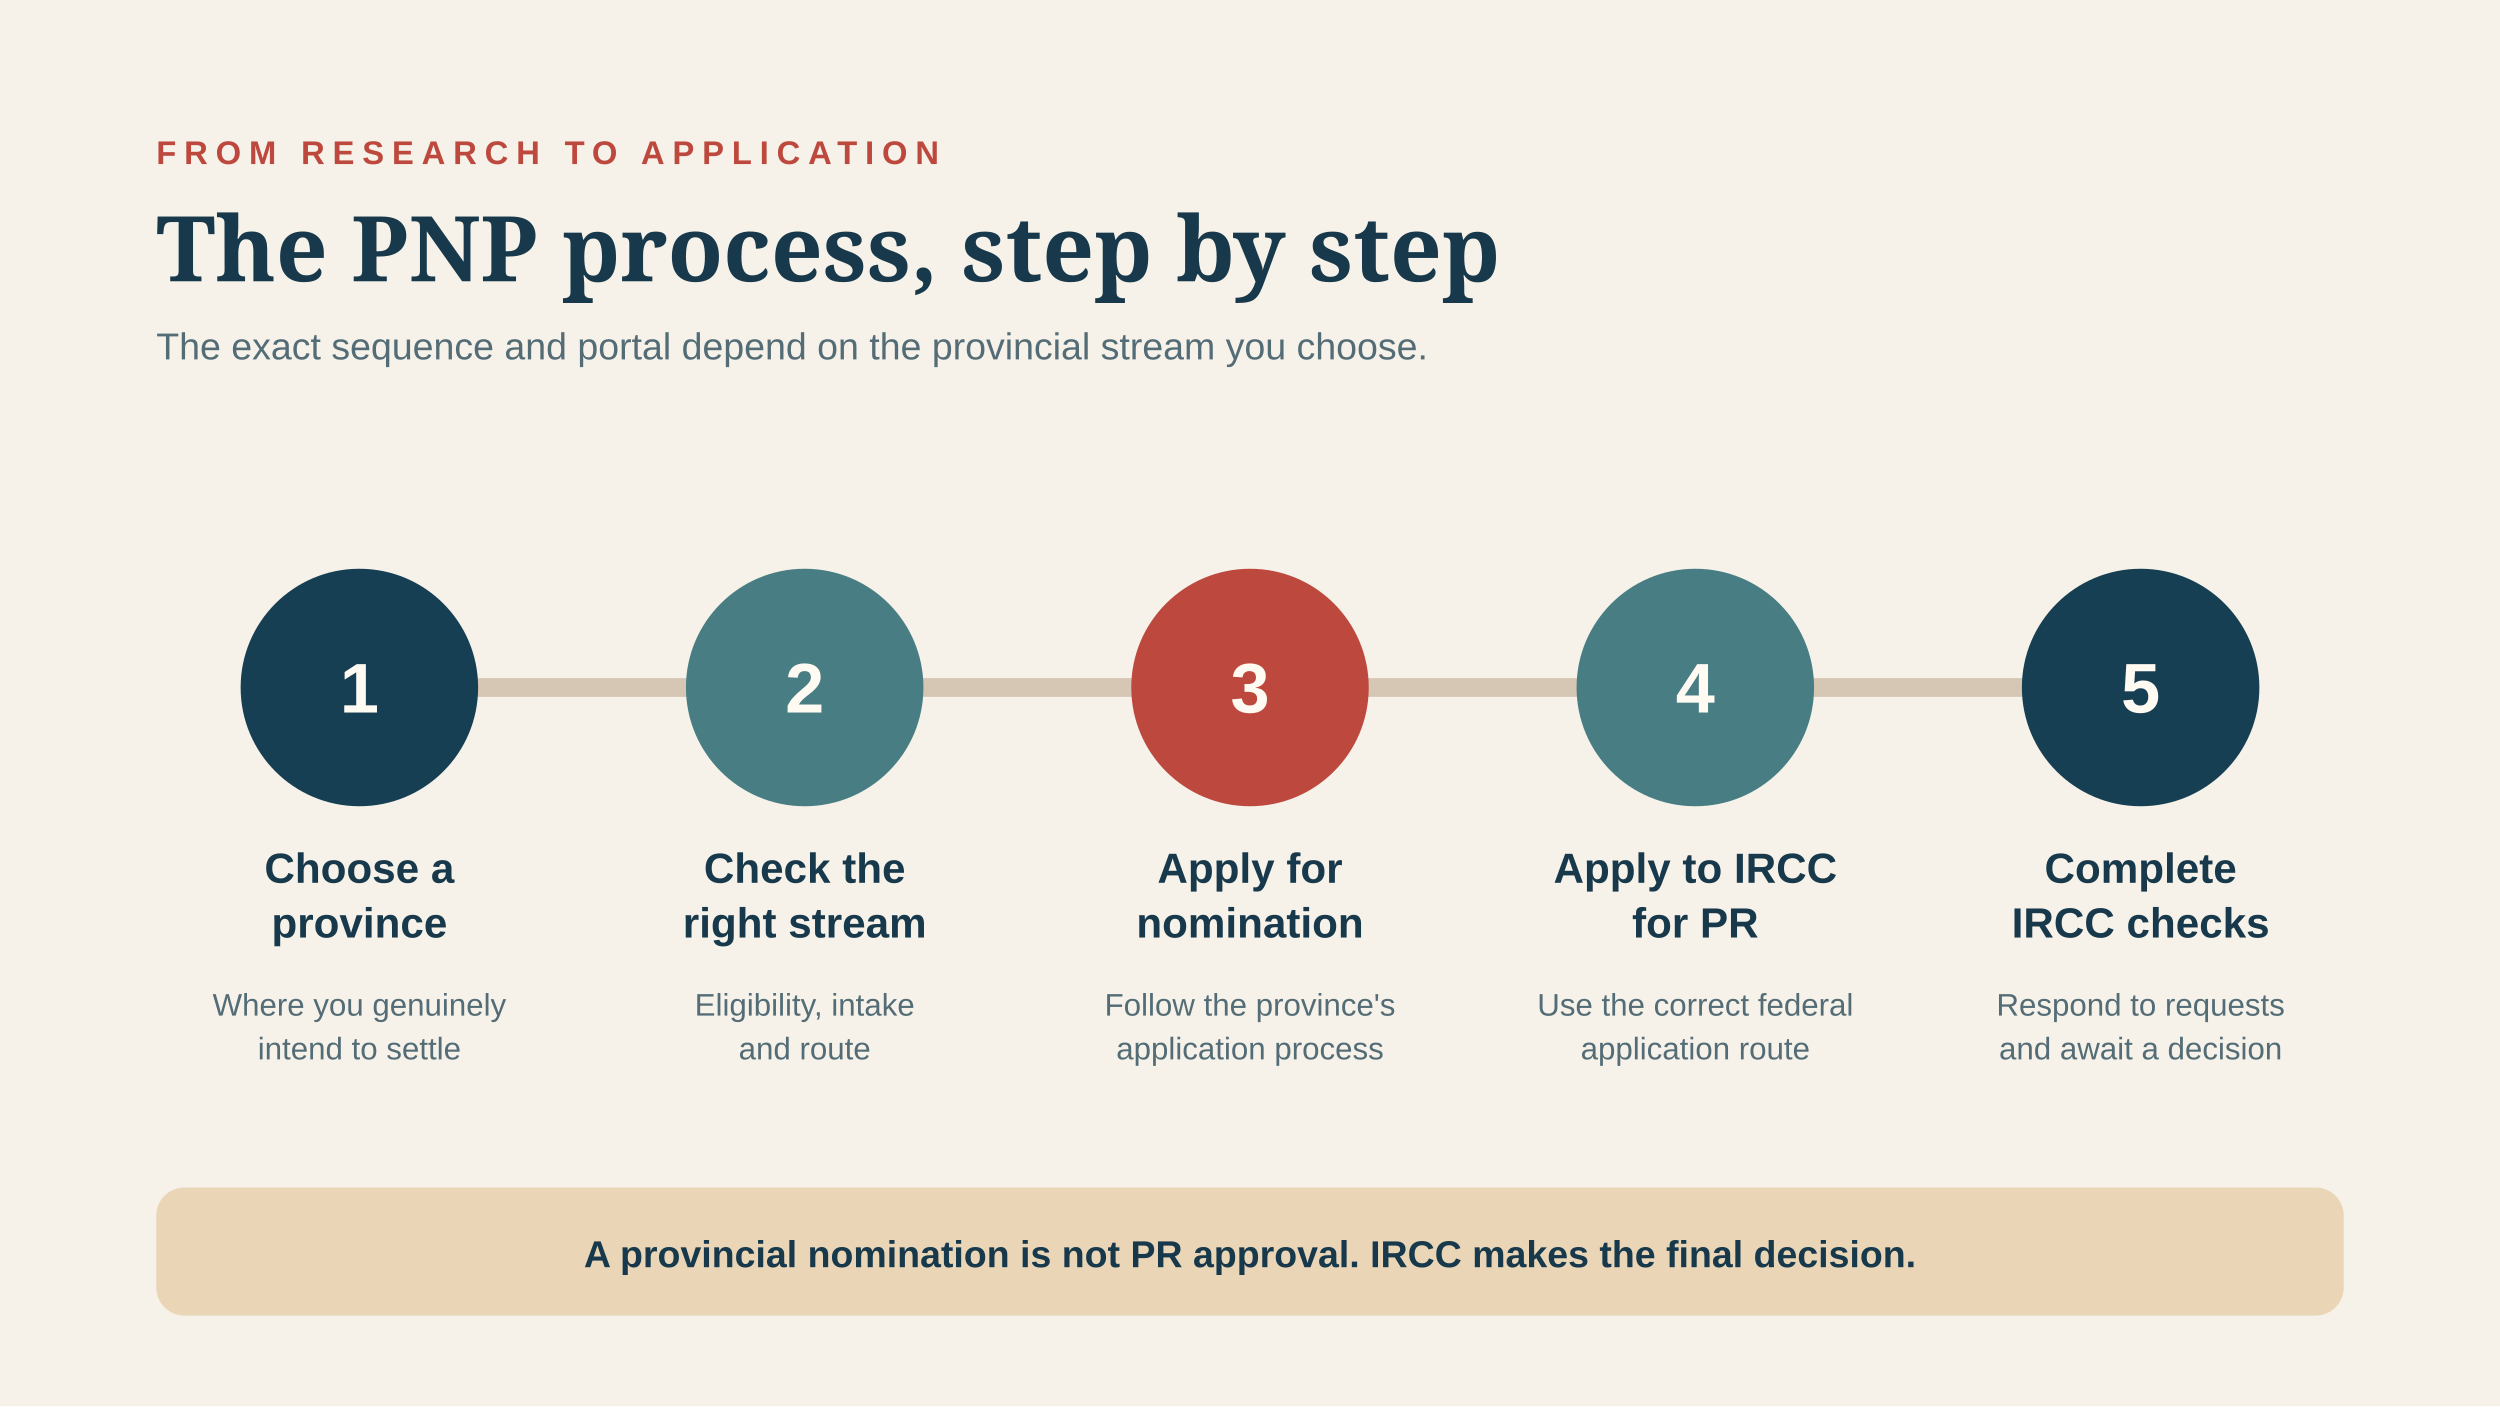
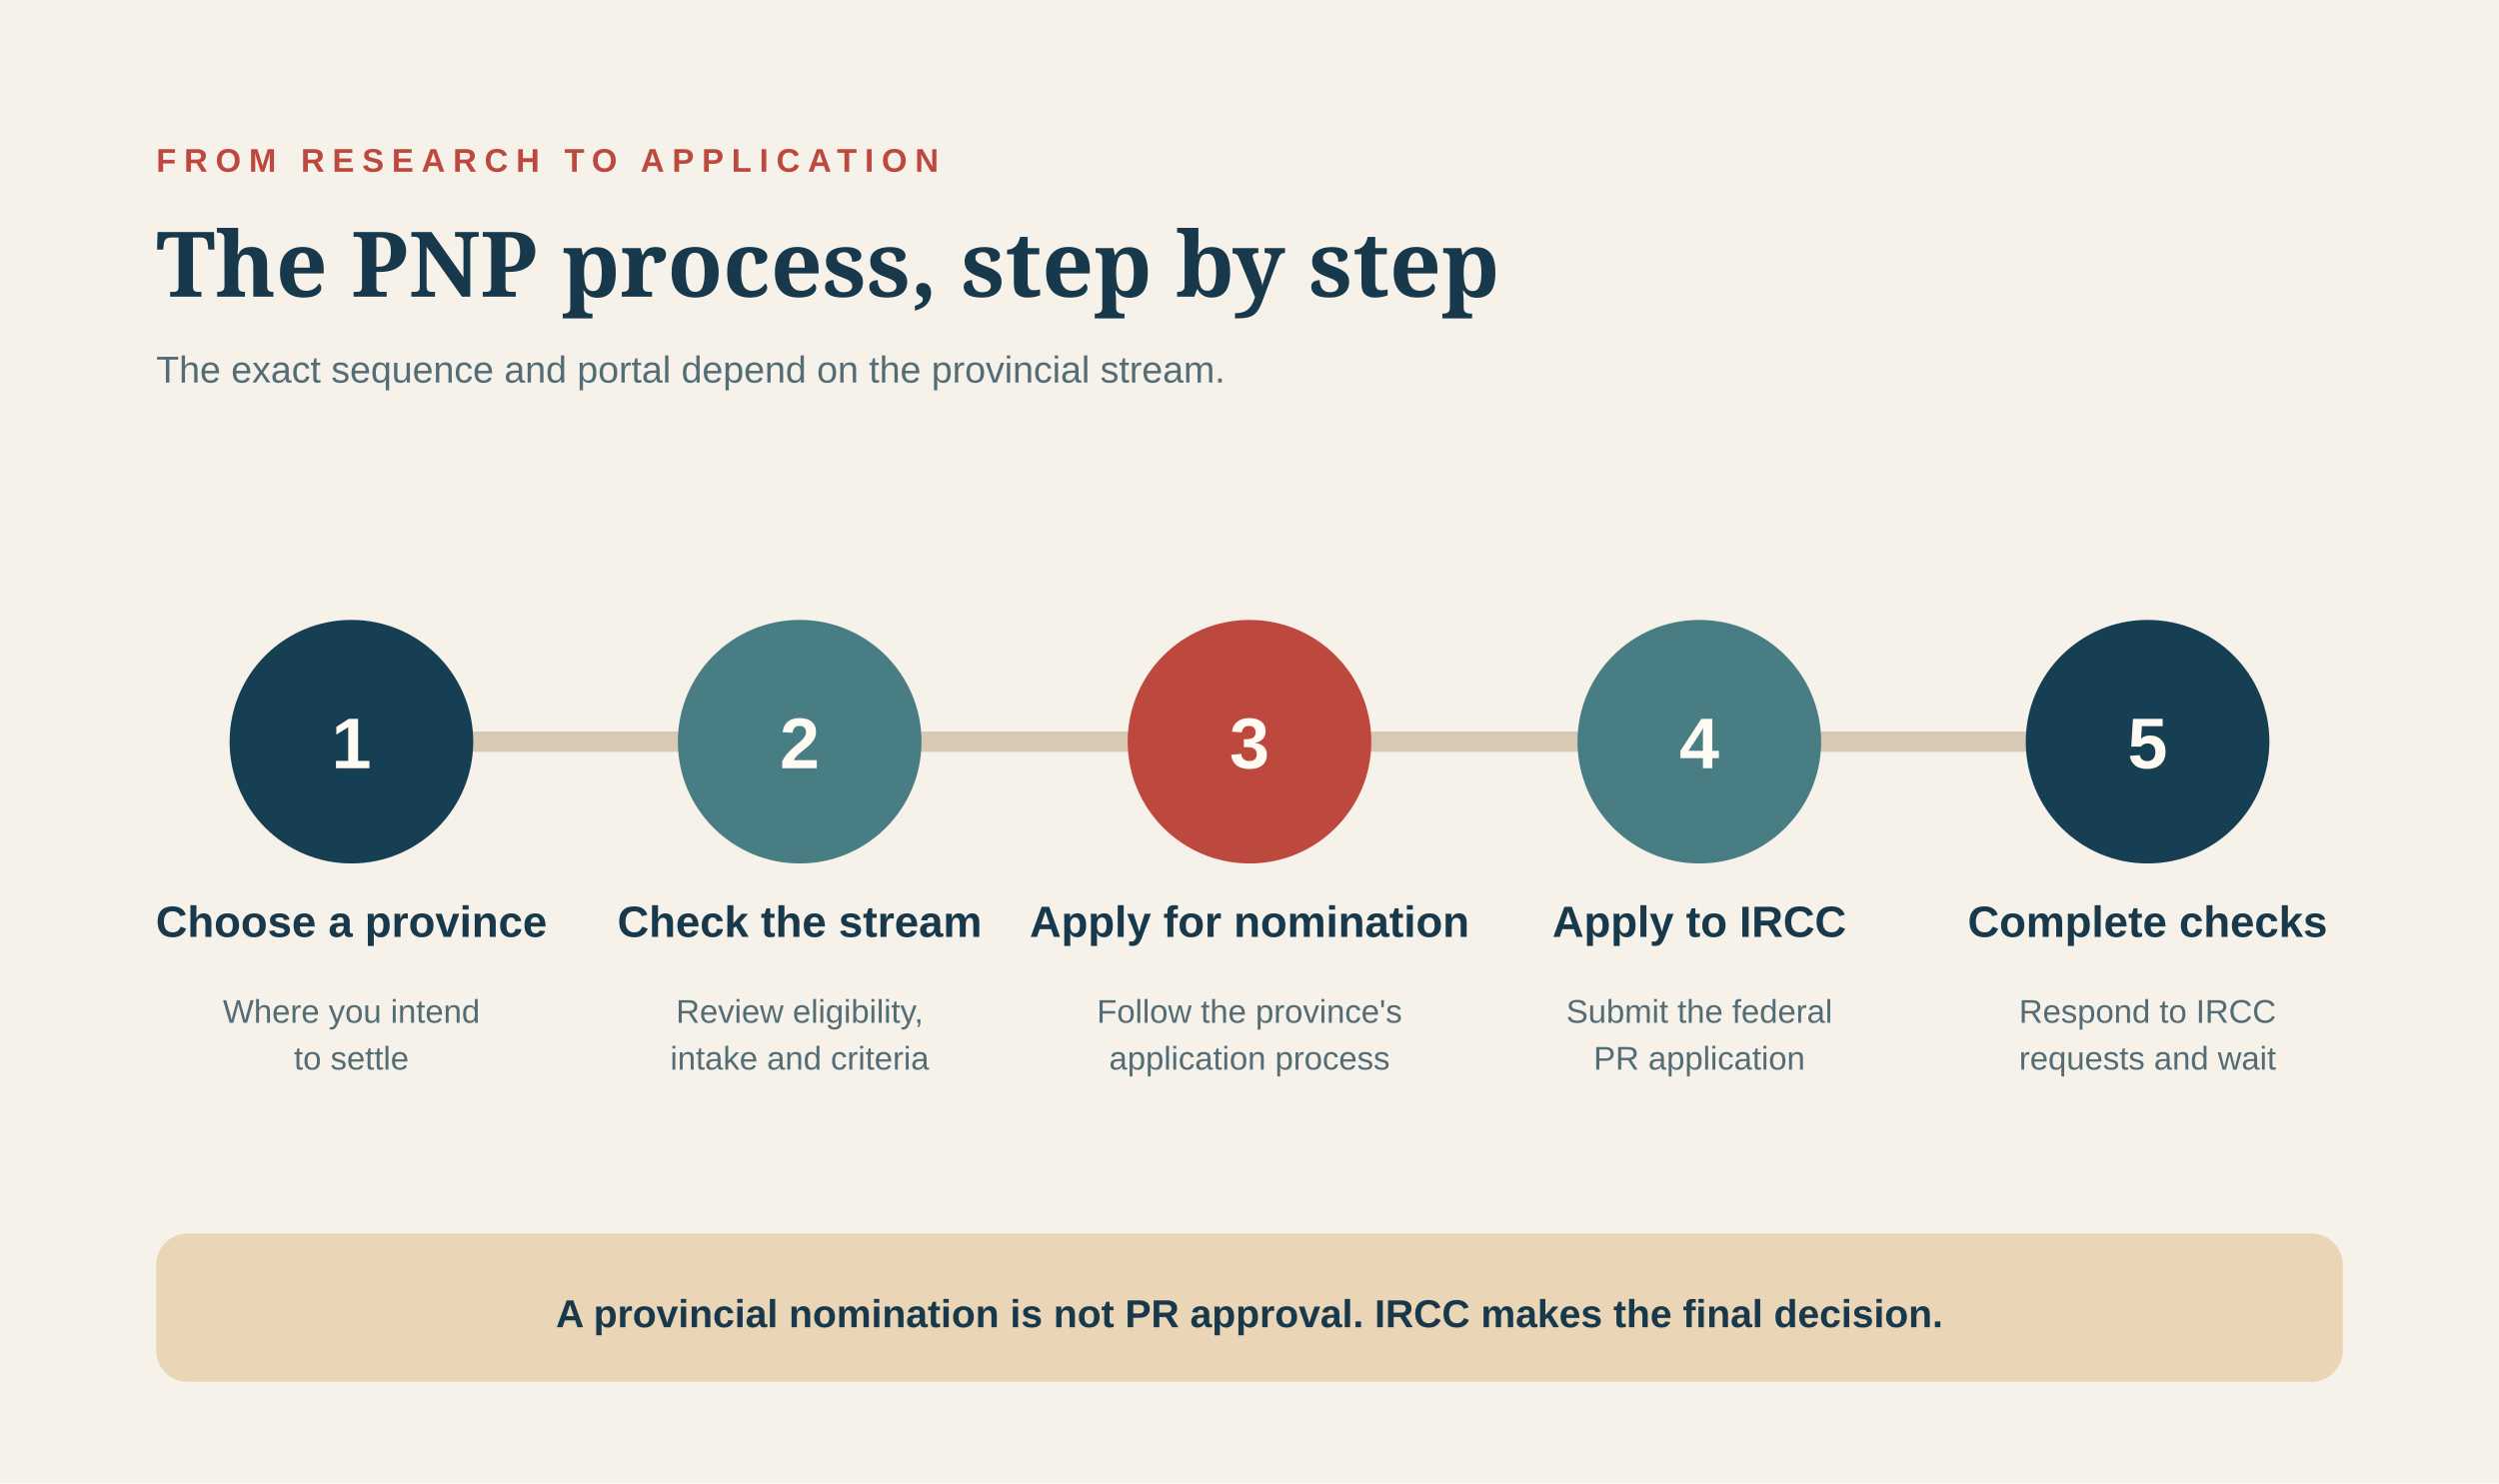
- <svg xmlns="http://www.w3.org/2000/svg" viewBox="0 0 1600 900" role="img" aria-labelledby="title desc">
-   <rect width="1600" height="900" fill="#f6f2e9" />
-   <text x="100" y="105" fill="#bd493e" font-family="Arial,sans-serif" font-size="21" font-weight="700" letter-spacing="5">FROM RESEARCH TO APPLICATION</text>
-   <text x="100" y="180" fill="#17394b" font-family="Georgia,serif" font-size="58" font-weight="700">The PNP process, step by step</text>
-   <text x="100" y="230" fill="#536c76" font-family="Arial,sans-serif" font-size="24">The exact sequence and portal depend on the provincial stream you choose.</text>
-   <path d="M230 440H1370" stroke="#d5c7b3" stroke-width="12" stroke-linecap="round" />
-   <g font-family="Arial,sans-serif" text-anchor="middle">
+ <svg xmlns="http://www.w3.org/2000/svg" viewBox="0 0 1600 950" role="img" aria-labelledby="t d">
+   <rect width="1600" height="950" fill="#f6f2e9" />
+   <text x="100" y="110" fill="#bd493e" font-family="Arial" font-size="21" font-weight="700" letter-spacing="5">FROM RESEARCH TO APPLICATION</text>
+   <text x="100" y="190" fill="#17394b" font-family="Georgia" font-size="58" font-weight="700">The PNP process, step by step</text>
+   <text x="100" y="245" fill="#536c76" font-family="Arial" font-size="24">The exact sequence and portal depend on the provincial stream.</text>
+   <path d="M225 475H1375" stroke="#d8c9b4" stroke-width="13" stroke-linecap="round" />
+   <g font-family="Arial" text-anchor="middle">
    <g>
-       <circle cx="230" cy="440" r="76" fill="#173f53" />
-       <text x="230" y="456" fill="#fffaf2" font-size="45" font-weight="700">1</text>
-       <text x="230" y="565" fill="#17394b" font-size="27" font-weight="700">Choose a</text>
-       <text x="230" y="600" fill="#17394b" font-size="27" font-weight="700">province</text>
-       <text x="230" y="650" fill="#536c76" font-size="20">Where you genuinely</text>
-       <text x="230" y="678" fill="#536c76" font-size="20">intend to settle</text>
+       <circle cx="225" cy="475" r="78" fill="#173f53" />
+       <text x="225" y="492" fill="#fffaf2" font-size="46" font-weight="700">1</text>
+       <text x="225" y="600" fill="#17394b" font-size="28" font-weight="700">Choose a province</text>
+       <text x="225" y="655" fill="#536c76" font-size="21">Where you intend</text>
+       <text x="225" y="685" fill="#536c76" font-size="21">to settle</text>
    </g>
    <g>
-       <circle cx="515" cy="440" r="76" fill="#477d83" />
-       <text x="515" y="456" fill="#fffaf2" font-size="45" font-weight="700">2</text>
-       <text x="515" y="565" fill="#17394b" font-size="27" font-weight="700">Check the</text>
-       <text x="515" y="600" fill="#17394b" font-size="27" font-weight="700">right stream</text>
-       <text x="515" y="650" fill="#536c76" font-size="20">Eligibility, intake</text>
-       <text x="515" y="678" fill="#536c76" font-size="20">and route</text>
+       <circle cx="512" cy="475" r="78" fill="#477d83" />
+       <text x="512" y="492" fill="#fffaf2" font-size="46" font-weight="700">2</text>
+       <text x="512" y="600" fill="#17394b" font-size="28" font-weight="700">Check the stream</text>
+       <text x="512" y="655" fill="#536c76" font-size="21">Review eligibility,</text>
+       <text x="512" y="685" fill="#536c76" font-size="21">intake and criteria</text>
    </g>
    <g>
-       <circle cx="800" cy="440" r="76" fill="#bd493e" />
-       <text x="800" y="456" fill="#fffaf2" font-size="45" font-weight="700">3</text>
-       <text x="800" y="565" fill="#17394b" font-size="27" font-weight="700">Apply for</text>
-       <text x="800" y="600" fill="#17394b" font-size="27" font-weight="700">nomination</text>
-       <text x="800" y="650" fill="#536c76" font-size="20">Follow the province's</text>
-       <text x="800" y="678" fill="#536c76" font-size="20">application process</text>
+       <circle cx="800" cy="475" r="78" fill="#bd493e" />
+       <text x="800" y="492" fill="#fffaf2" font-size="46" font-weight="700">3</text>
+       <text x="800" y="600" fill="#17394b" font-size="28" font-weight="700">Apply for nomination</text>
+       <text x="800" y="655" fill="#536c76" font-size="21">Follow the province's</text>
+       <text x="800" y="685" fill="#536c76" font-size="21">application process</text>
    </g>
    <g>
-       <circle cx="1085" cy="440" r="76" fill="#477d83" />
-       <text x="1085" y="456" fill="#fffaf2" font-size="45" font-weight="700">4</text>
-       <text x="1085" y="565" fill="#17394b" font-size="27" font-weight="700">Apply to IRCC</text>
-       <text x="1085" y="600" fill="#17394b" font-size="27" font-weight="700">for PR</text>
-       <text x="1085" y="650" fill="#536c76" font-size="20">Use the correct federal</text>
-       <text x="1085" y="678" fill="#536c76" font-size="20">application route</text>
+       <circle cx="1088" cy="475" r="78" fill="#477d83" />
+       <text x="1088" y="492" fill="#fffaf2" font-size="46" font-weight="700">4</text>
+       <text x="1088" y="600" fill="#17394b" font-size="28" font-weight="700">Apply to IRCC</text>
+       <text x="1088" y="655" fill="#536c76" font-size="21">Submit the federal</text>
+       <text x="1088" y="685" fill="#536c76" font-size="21">PR application</text>
    </g>
    <g>
-       <circle cx="1370" cy="440" r="76" fill="#173f53" />
-       <text x="1370" y="456" fill="#fffaf2" font-size="45" font-weight="700">5</text>
-       <text x="1370" y="565" fill="#17394b" font-size="27" font-weight="700">Complete</text>
-       <text x="1370" y="600" fill="#17394b" font-size="27" font-weight="700">IRCC checks</text>
-       <text x="1370" y="650" fill="#536c76" font-size="20">Respond to requests</text>
-       <text x="1370" y="678" fill="#536c76" font-size="20">and await a decision</text>
+       <circle cx="1375" cy="475" r="78" fill="#173f53" />
+       <text x="1375" y="492" fill="#fffaf2" font-size="46" font-weight="700">5</text>
+       <text x="1375" y="600" fill="#17394b" font-size="28" font-weight="700">Complete checks</text>
+       <text x="1375" y="655" fill="#536c76" font-size="21">Respond to IRCC</text>
+       <text x="1375" y="685" fill="#536c76" font-size="21">requests and wait</text>
    </g>
  </g>
-   <rect x="100" y="760" width="1400" height="82" rx="18" fill="#ead6b7" />
-   <text x="800" y="811" text-anchor="middle" fill="#17394b" font-family="Arial,sans-serif" font-size="24" font-weight="700">A provincial nomination is not PR approval. IRCC makes the final decision.</text>
+   <rect x="100" y="790" width="1400" height="95" rx="20" fill="#ead6b7" />
+   <text x="800" y="850" text-anchor="middle" fill="#17394b" font-family="Arial" font-size="25" font-weight="700">A provincial nomination is not PR approval. IRCC makes the final decision.</text>
</svg>
